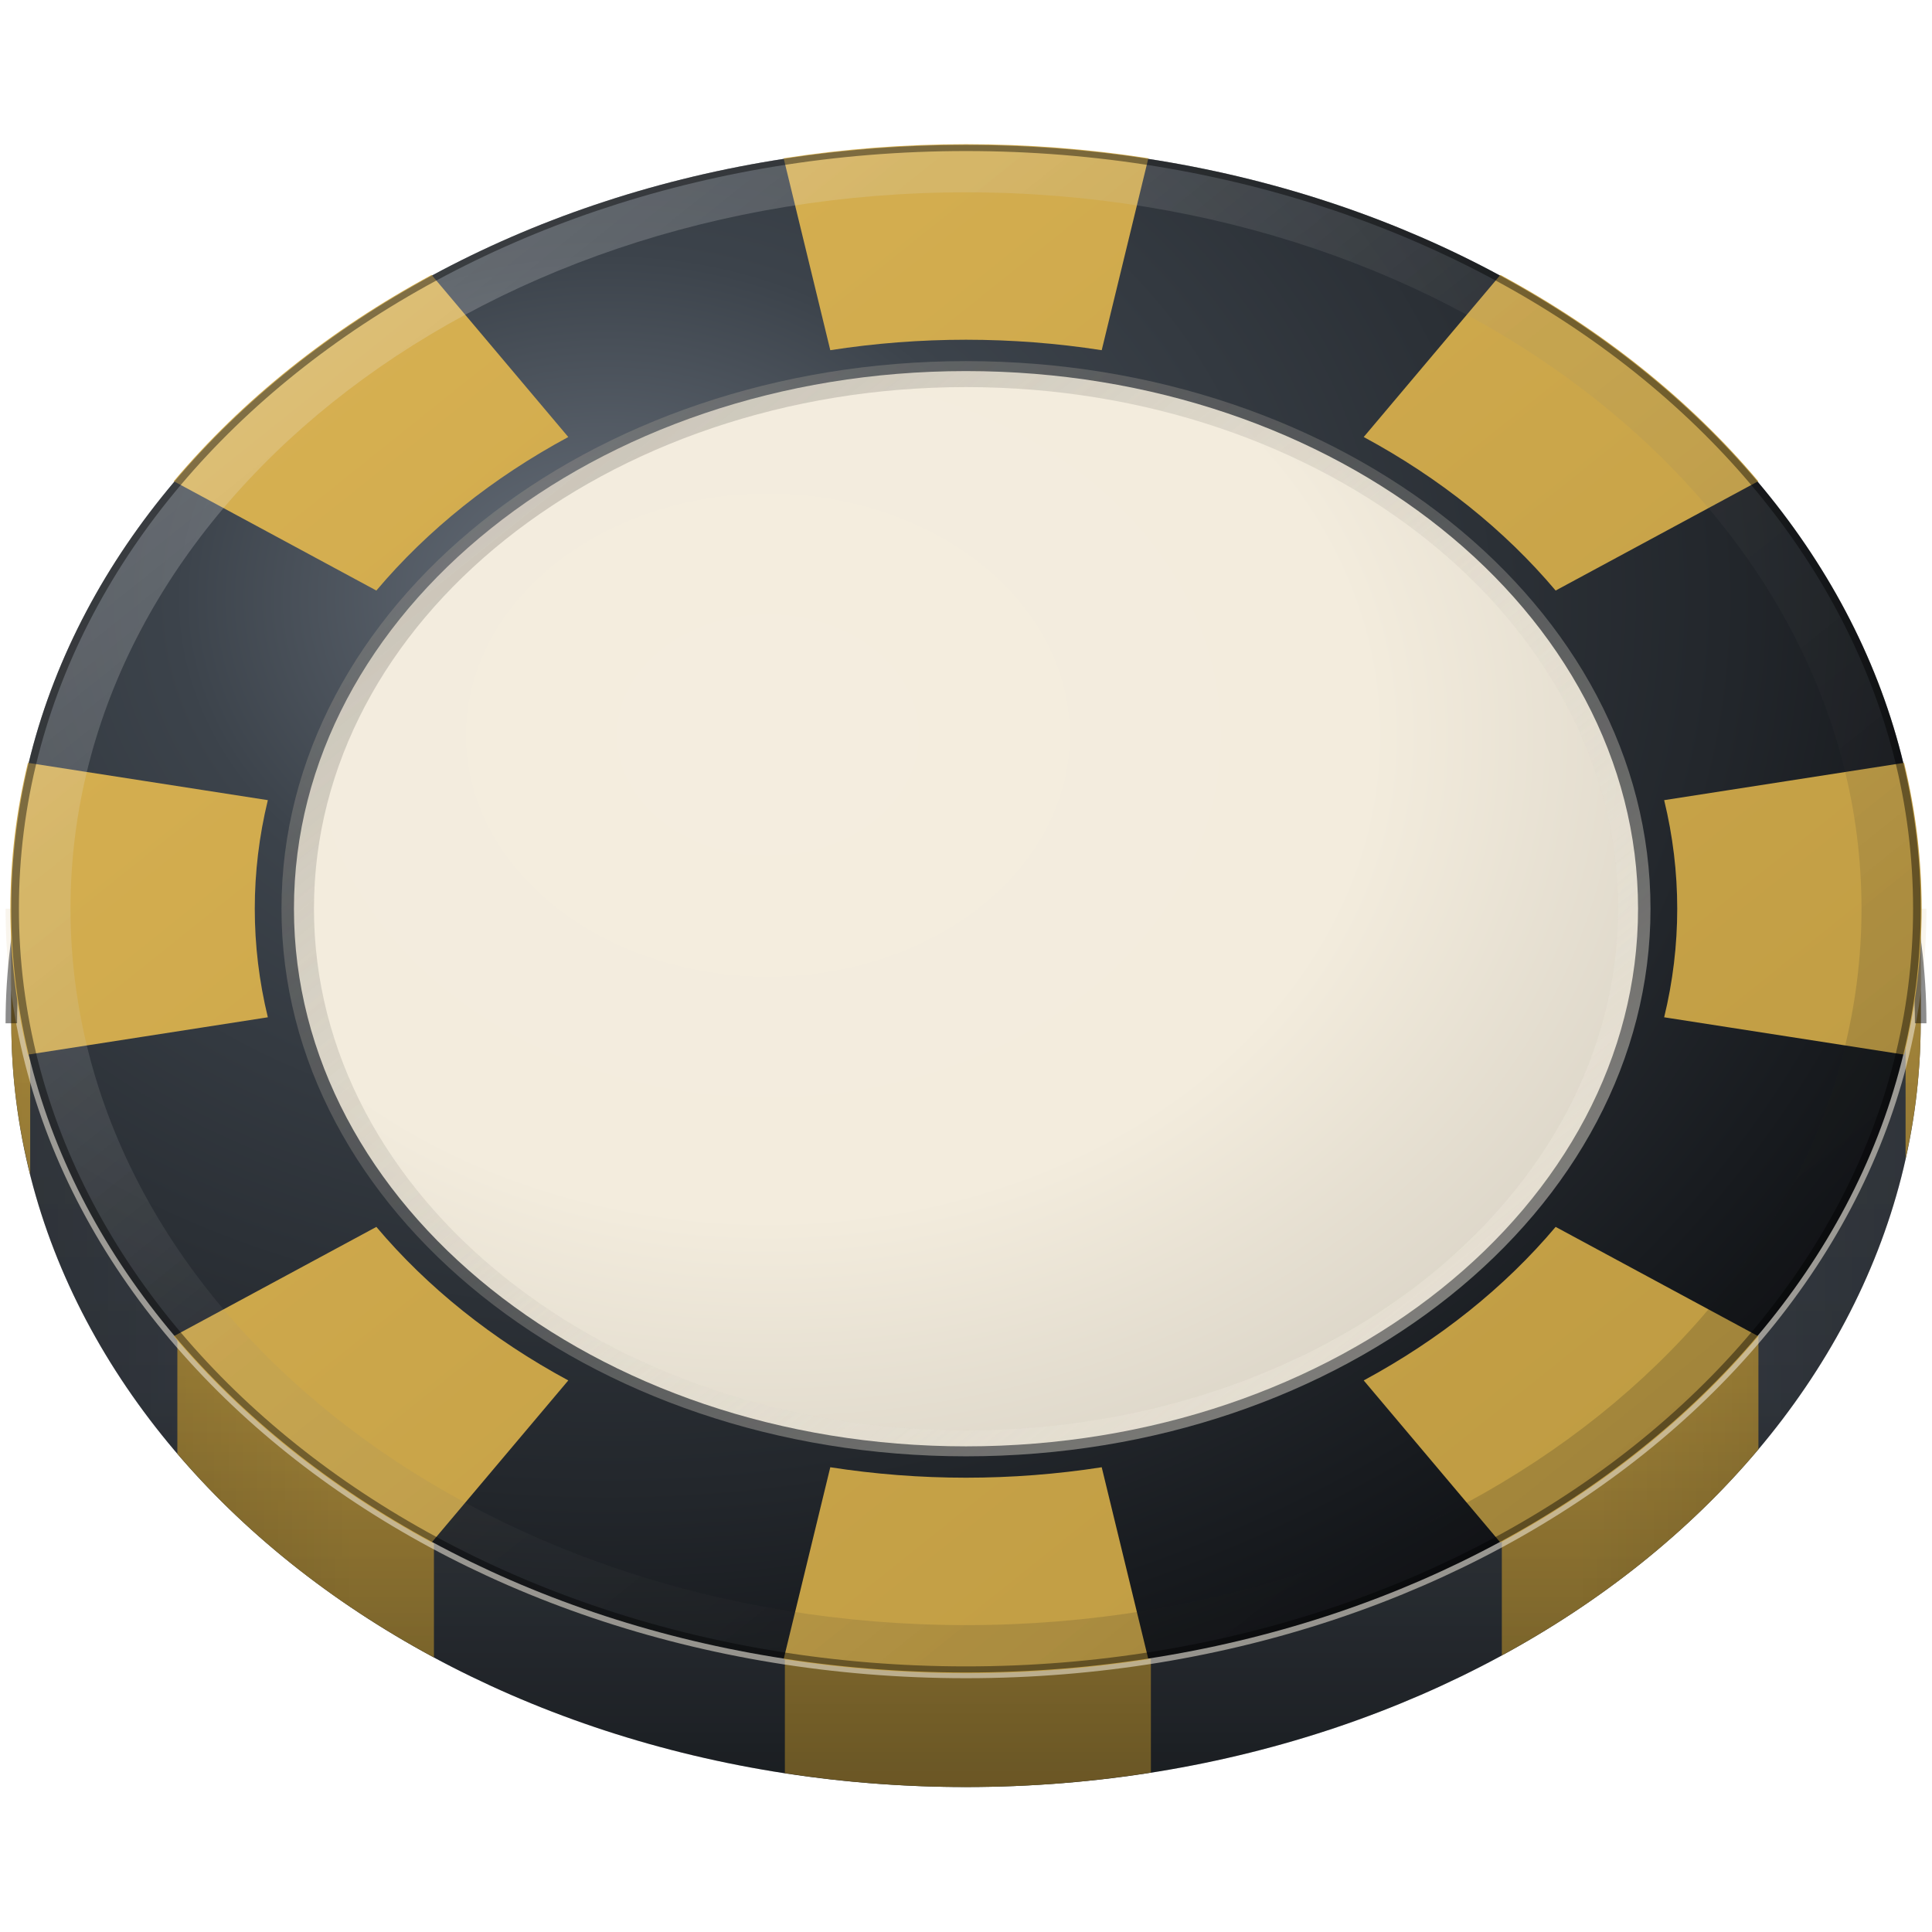
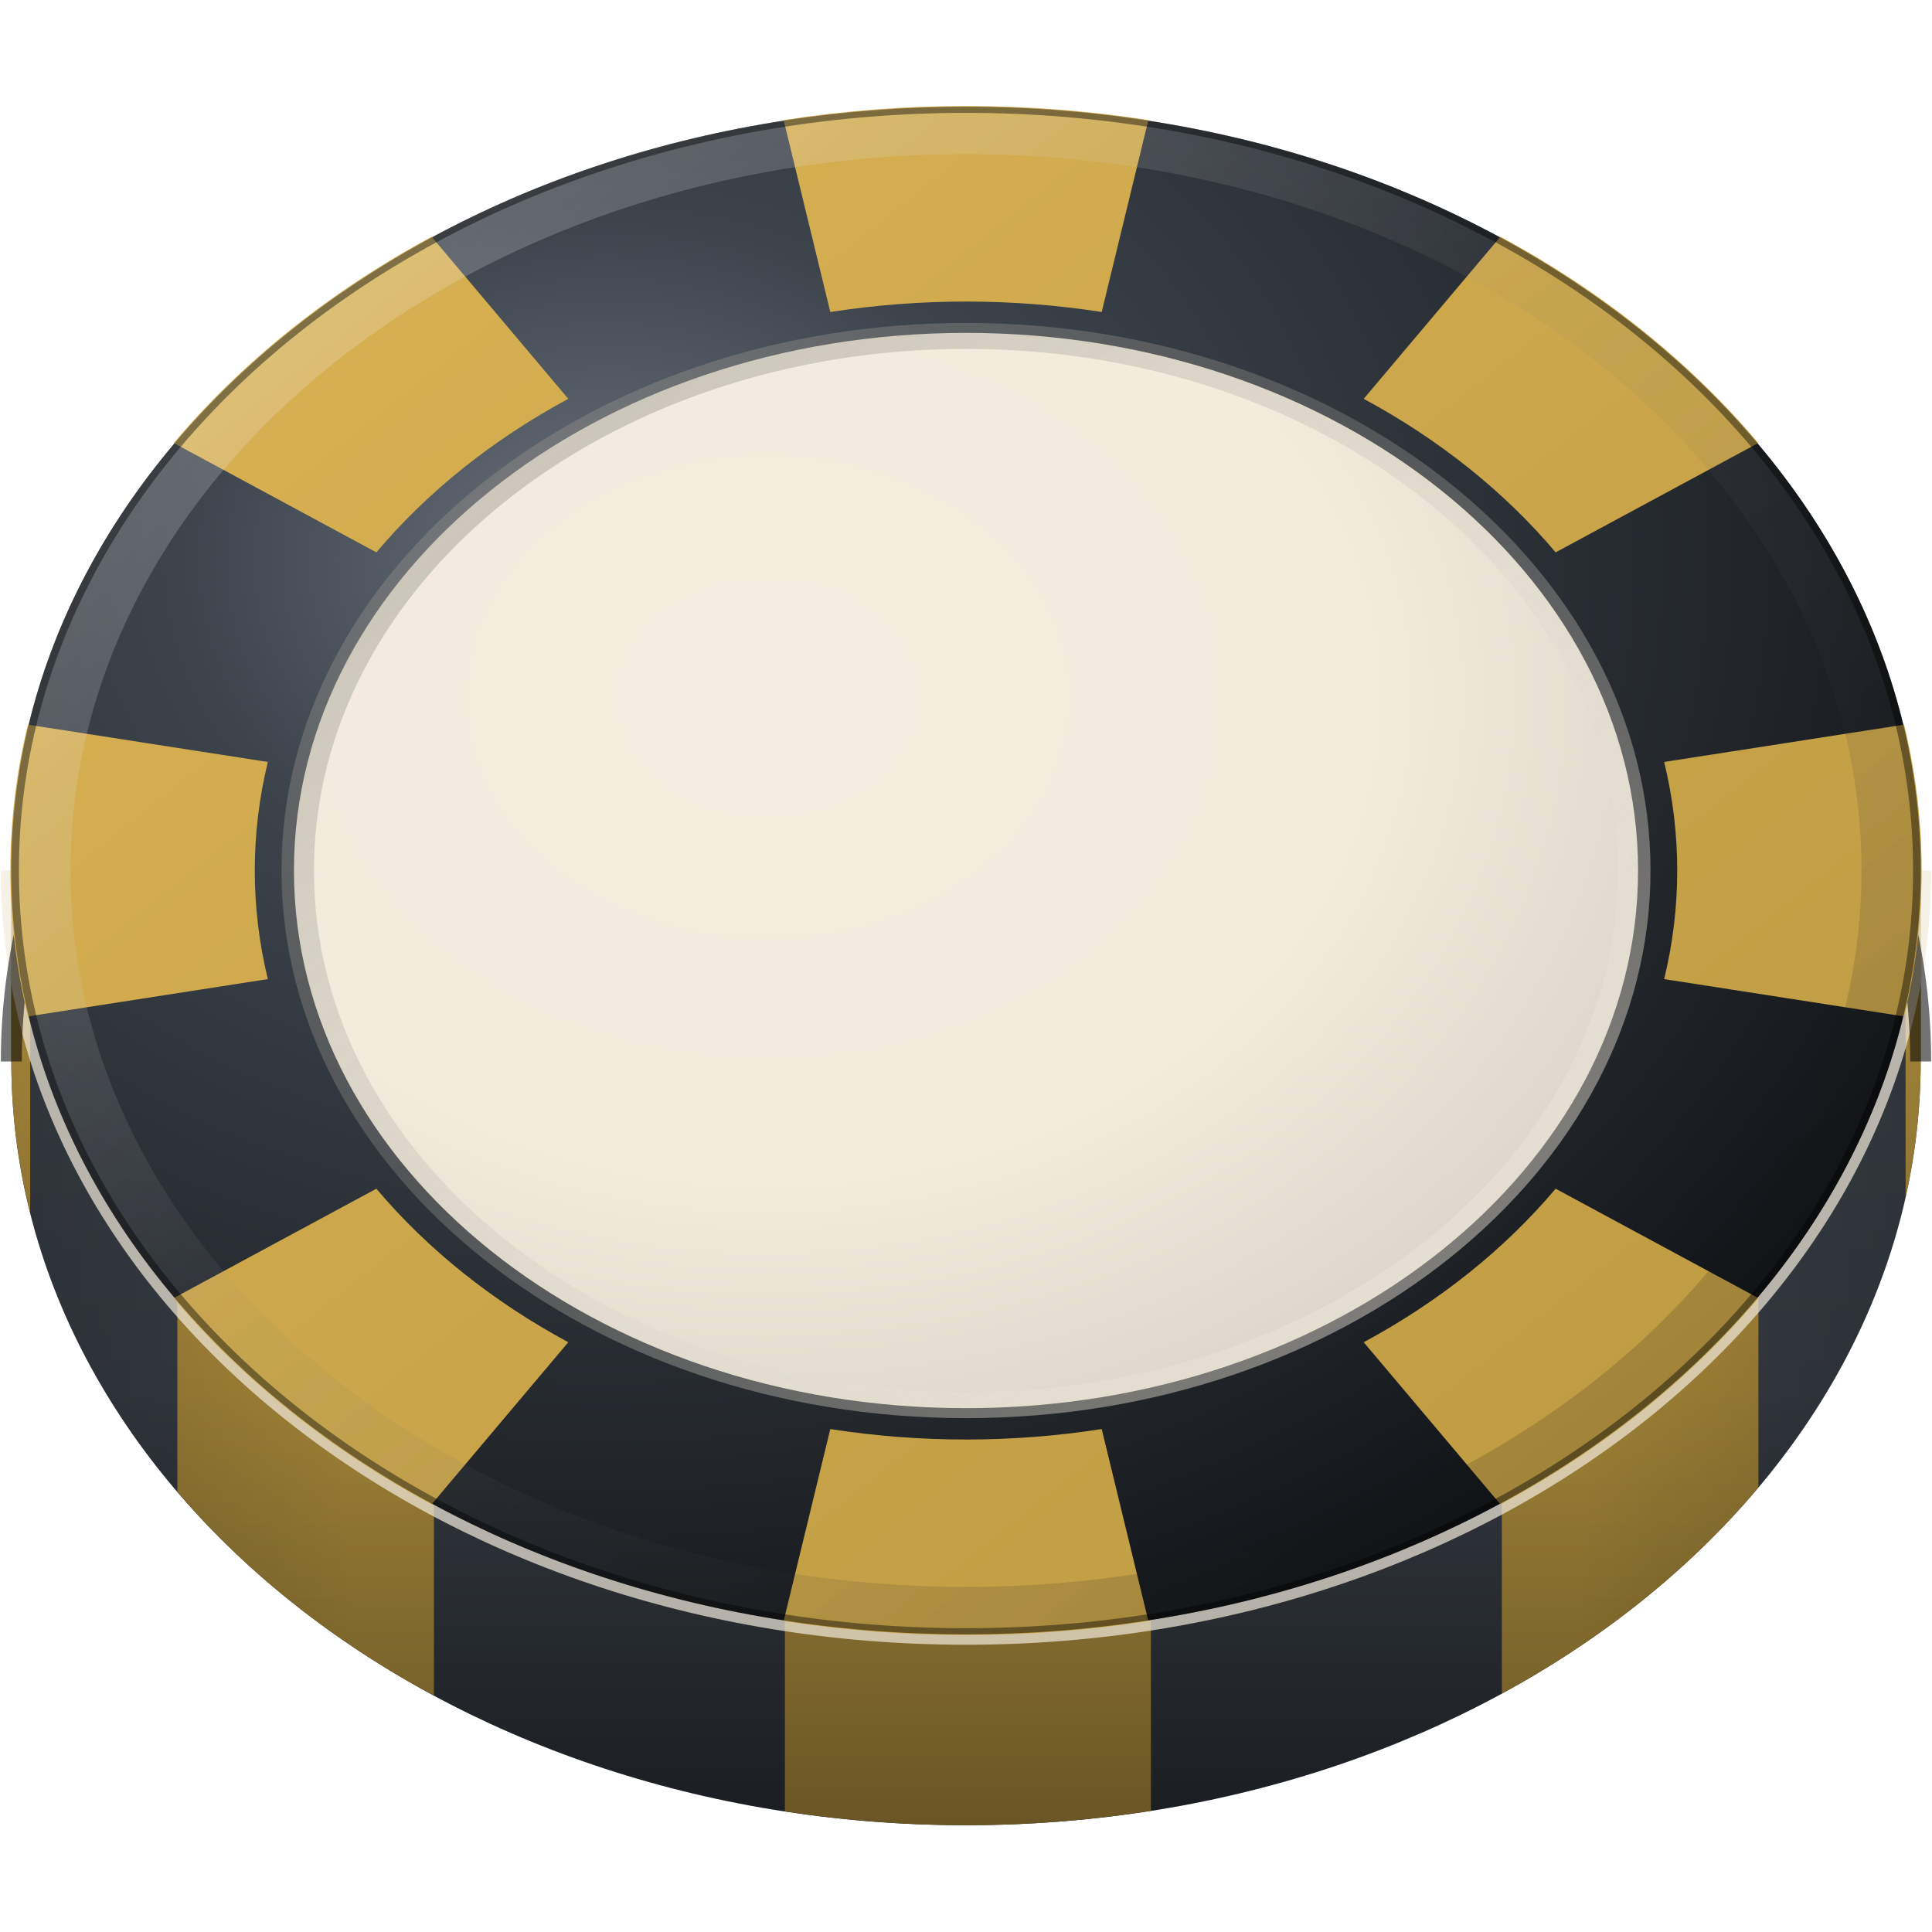
<svg xmlns="http://www.w3.org/2000/svg" width="1024" height="1024" viewBox="0 0 1024 1024">
  <defs>
    <radialGradient id="body" gradientUnits="userSpaceOnUse" cx="322.0" cy="307.0" r="819.7">
      <stop offset="0.000" stop-color="#6a727d" />
      <stop offset="0.280" stop-color="#3c434b" />
      <stop offset="0.720" stop-color="#23272c" />
      <stop offset="1.000" stop-color="#0d0f12" />
    </radialGradient>
    <radialGradient id="inlay" gradientUnits="userSpaceOnUse" cx="407.0" cy="397.0" r="581.9">
      <stop offset="0.000" stop-color="#f4eddf" />
      <stop offset="0.550" stop-color="#f3ecdd" />
      <stop offset="1.000" stop-color="#d5cfc2" />
    </radialGradient>
    <linearGradient id="ins" gradientUnits="userSpaceOnUse" x1="6.0" y1="6.0" x2="1018.0" y2="1018.0">
      <stop offset="0.000" stop-color="#dbb454" stop-opacity="1.00" />
      <stop offset="1.000" stop-color="#bb9840" stop-opacity="1.00" />
    </linearGradient>
    <linearGradient id="sheen" gradientUnits="userSpaceOnUse" x1="6.0" y1="6.0" x2="1018.0" y2="1018.0">
      <stop offset="0.000" stop-color="#ffffff" stop-opacity="0.30" />
      <stop offset="0.450" stop-color="#ffffff" stop-opacity="0.05" />
      <stop offset="1.000" stop-color="#ffffff" stop-opacity="0.00" />
    </linearGradient>
    <linearGradient id="shade" gradientUnits="userSpaceOnUse" x1="6.0" y1="6.0" x2="1018.0" y2="1018.0">
      <stop offset="0.000" stop-color="#000000" stop-opacity="0.00" />
      <stop offset="0.550" stop-color="#000000" stop-opacity="0.05" />
      <stop offset="1.000" stop-color="#000000" stop-opacity="0.22" />
    </linearGradient>
    <linearGradient id="stepdark" gradientUnits="userSpaceOnUse" x1="6.0" y1="6.0" x2="1018.0" y2="1018.0">
      <stop offset="0.000" stop-color="#87837b" stop-opacity="0.62" />
      <stop offset="0.550" stop-color="#87837b" stop-opacity="0.10" />
      <stop offset="1.000" stop-color="#87837b" stop-opacity="0.00" />
    </linearGradient>
    <linearGradient id="steplight" gradientUnits="userSpaceOnUse" x1="6.0" y1="6.0" x2="1018.0" y2="1018.0">
      <stop offset="0.000" stop-color="#f5efe2" stop-opacity="0.00" />
      <stop offset="0.450" stop-color="#f5efe2" stop-opacity="0.10" />
      <stop offset="1.000" stop-color="#f5efe2" stop-opacity="0.70" />
    </linearGradient>
-     <linearGradient id="oblband" gradientUnits="userSpaceOnUse" x1="512.0" y1="481.6" x2="512.0" y2="947.2">
+     <linearGradient id="oblband" gradientUnits="userSpaceOnUse" x1="512.0" y1="461.4" x2="512.0" y2="967.4">
      <stop offset="0.000" stop-color="#434950" stop-opacity="1.00" />
      <stop offset="0.550" stop-color="#3a4048" stop-opacity="1.00" />
      <stop offset="1.000" stop-color="#23272c" stop-opacity="1.00" />
    </linearGradient>
-     <linearGradient id="oblins" gradientUnits="userSpaceOnUse" x1="512.0" y1="481.6" x2="512.0" y2="947.2">
+     <linearGradient id="oblins" gradientUnits="userSpaceOnUse" x1="512.0" y1="461.4" x2="512.0" y2="967.4">
      <stop offset="0.000" stop-color="#dab14d" stop-opacity="1.00" />
      <stop offset="1.000" stop-color="#8c7230" stop-opacity="1.00" />
    </linearGradient>
-     <linearGradient id="oblshade" gradientUnits="userSpaceOnUse" x1="512.0" y1="481.6" x2="512.0" y2="947.2">
+     <linearGradient id="oblshade" gradientUnits="userSpaceOnUse" x1="512.0" y1="461.4" x2="512.0" y2="967.4">
      <stop offset="0.000" stop-color="#000000" stop-opacity="0.00" />
      <stop offset="0.550" stop-color="#000000" stop-opacity="0.06" />
      <stop offset="1.000" stop-color="#000000" stop-opacity="0.22" />
    </linearGradient>
    <linearGradient id="oblside" gradientUnits="userSpaceOnUse" x1="6.0" y1="512.0" x2="1018.0" y2="512.0">
      <stop offset="0.000" stop-color="#000000" stop-opacity="0.22" />
      <stop offset="0.180" stop-color="#000000" stop-opacity="0.03" />
      <stop offset="0.820" stop-color="#000000" stop-opacity="0.03" />
      <stop offset="1.000" stop-color="#000000" stop-opacity="0.22" />
    </linearGradient>
  </defs>
-   <path d="M 6.00 481.64 A 506.00 404.80 0 0 0 1018.00 481.64 L 1018.00 542.36 A 506.00 404.80 0 0 1 6.00 542.36 Z" fill="url(#oblband)" />
-   <path d="M 6.00 481.64 A 506.00 404.80 0 0 0 16.00 561.72 L 16.00 622.44 A 506.00 404.80 0 0 1 6.00 542.36 Z" fill="url(#oblins)" />
-   <path d="M 94.00 709.76 A 506.00 404.80 0 0 0 230.00 817.75 L 230.00 878.47 A 506.00 404.80 0 0 1 94.00 770.48 Z" fill="url(#oblins)" />
-   <path d="M 416.00 879.09 A 506.00 404.80 0 0 0 610.00 878.78 L 610.00 939.50 A 506.00 404.80 0 0 1 416.00 939.81 Z" fill="url(#oblins)" />
-   <path d="M 796.00 816.67 A 506.00 404.80 0 0 0 932.00 707.40 L 932.00 768.12 A 506.00 404.80 0 0 1 796.00 877.39 Z" fill="url(#oblins)" />
-   <path d="M 1010.00 553.34 A 506.00 404.80 0 0 0 1018.00 481.64 L 1018.00 542.36 A 506.00 404.80 0 0 1 1010.00 614.06 Z" fill="url(#oblins)" />
-   <path d="M 6.00 481.64 A 506.00 404.80 0 0 0 1018.00 481.64 L 1018.00 542.36 A 506.00 404.80 0 0 1 6.00 542.36 Z" fill="url(#oblshade)" />
-   <path d="M 6.00 481.64 A 506.00 404.80 0 0 0 1018.00 481.64 L 1018.00 542.36 A 506.00 404.80 0 0 1 6.00 542.36 Z" fill="url(#oblside)" />
-   <path d="M 6.00 481.64 A 506.00 404.80 0 0 0 1018.00 481.64" fill="none" stroke="#f3ecdd" stroke-opacity="0.55" stroke-width="6.1" />
-   <path d="M 1018.00 542.36 A 506.00 404.80 0 0 0 6.00 542.36" fill="none" stroke="#000000" stroke-opacity="0.45" stroke-width="6.1" />
-   <g transform="translate(0 72.04) scale(1 0.8)">
+   <path d="M 6.00 461.40 A 506.00 404.80 0 0 0 1018.00 461.40 L 1018.00 562.60 A 506.00 404.80 0 0 1 6.00 562.60 Z" fill="url(#oblband)" />
+   <path d="M 6.00 461.40 A 506.00 404.80 0 0 0 16.00 541.48 L 16.00 642.68 A 506.00 404.80 0 0 1 6.00 562.60 Z" fill="url(#oblins)" />
+   <path d="M 94.00 689.52 A 506.00 404.80 0 0 0 230.00 797.51 L 230.00 898.71 A 506.00 404.80 0 0 1 94.00 790.72 Z" fill="url(#oblins)" />
+   <path d="M 416.00 858.85 A 506.00 404.80 0 0 0 610.00 858.54 L 610.00 959.74 A 506.00 404.80 0 0 1 416.00 960.05 Z" fill="url(#oblins)" />
+   <path d="M 796.00 796.43 A 506.00 404.80 0 0 0 932.00 687.16 L 932.00 788.36 A 506.00 404.80 0 0 1 796.00 897.63 Z" fill="url(#oblins)" />
+   <path d="M 1010.00 533.10 A 506.00 404.80 0 0 0 1018.00 461.40 L 1018.00 562.60 A 506.00 404.80 0 0 1 1010.00 634.30 Z" fill="url(#oblins)" />
+   <path d="M 6.00 461.40 A 506.00 404.80 0 0 0 1018.00 461.40 L 1018.00 562.60 A 506.00 404.80 0 0 1 6.00 562.60 Z" fill="url(#oblshade)" />
+   <path d="M 6.00 461.40 A 506.00 404.80 0 0 0 1018.00 461.40 L 1018.00 562.60 A 506.00 404.80 0 0 1 6.00 562.60 Z" fill="url(#oblside)" />
+   <path d="M 6.00 461.40 A 506.00 404.80 0 0 0 1018.00 461.40" fill="none" stroke="#f3ecdd" stroke-opacity="0.70" stroke-width="11.1" />
+   <path d="M 1018.00 562.60 A 506.00 404.80 0 0 0 6.00 562.60" fill="none" stroke="#000000" stroke-opacity="0.55" stroke-width="11.1" />
+   <g transform="translate(0 51.80) scale(1 0.8)">
    <circle cx="512.0" cy="512.0" r="506.0" fill="url(#body)" />
    <path d="M 415.35 14.80 A 506.51 506.51 0 0 1 608.65 14.80 L 583.93 141.96 A 376.97 376.97 0 0 0 440.07 141.96 Z" fill="url(#ins)" />
    <path d="M 795.23 92.09 A 506.51 506.51 0 0 1 931.91 228.77 L 824.52 301.20 A 376.97 376.97 0 0 0 722.80 199.48 Z" fill="url(#ins)" />
    <path d="M 1009.20 415.35 A 506.51 506.51 0 0 1 1009.20 608.65 L 882.04 583.93 A 376.97 376.97 0 0 0 882.04 440.07 Z" fill="url(#ins)" />
    <path d="M 931.91 795.23 A 506.51 506.51 0 0 1 795.23 931.91 L 722.80 824.52 A 376.97 376.97 0 0 0 824.52 722.80 Z" fill="url(#ins)" />
    <path d="M 608.65 1009.20 A 506.51 506.51 0 0 1 415.35 1009.20 L 440.07 882.04 A 376.97 376.97 0 0 0 583.93 882.04 Z" fill="url(#ins)" />
    <path d="M 228.77 931.91 A 506.51 506.51 0 0 1 92.09 795.23 L 199.48 722.80 A 376.97 376.97 0 0 0 301.20 824.52 Z" fill="url(#ins)" />
    <path d="M 14.80 608.65 A 506.51 506.51 0 0 1 14.80 415.35 L 141.96 440.07 A 376.97 376.97 0 0 0 141.96 583.93 Z" fill="url(#ins)" />
    <path d="M 92.09 228.77 A 506.51 506.51 0 0 1 228.77 92.09 L 301.20 199.48 A 376.97 376.97 0 0 0 199.48 301.20 Z" fill="url(#ins)" />
    <circle cx="512.0" cy="512.0" r="356.2" fill="url(#inlay)" />
    <path d="M 874.80 512.00 A 362.80 362.80 0 1 1 149.20 512.00 A 362.80 362.80 0 1 1 874.80 512.00 Z M 857.60 512.00 A 345.60 345.60 0 1 1 166.40 512.00 A 345.60 345.60 0 1 1 857.60 512.00 Z" fill="url(#stepdark)" fill-rule="evenodd" />
    <path d="M 874.80 512.00 A 362.80 362.80 0 1 1 149.20 512.00 A 362.80 362.80 0 1 1 874.80 512.00 Z M 857.60 512.00 A 345.60 345.60 0 1 1 166.40 512.00 A 345.60 345.60 0 1 1 857.60 512.00 Z" fill="url(#steplight)" fill-rule="evenodd" />
    <path d="M 1018.00 512.00 A 506.00 506.00 0 1 1 6.00 512.00 A 506.00 506.00 0 1 1 1018.00 512.00 Z M 986.63 512.00 A 474.63 474.63 0 1 1 37.37 512.00 A 474.63 474.63 0 1 1 986.63 512.00 Z" fill="url(#sheen)" fill-rule="evenodd" />
    <path d="M 1018.00 512.00 A 506.00 506.00 0 1 1 6.00 512.00 A 506.00 506.00 0 1 1 1018.00 512.00 Z M 986.63 512.00 A 474.63 474.63 0 1 1 37.37 512.00 A 474.63 474.63 0 1 1 986.63 512.00 Z" fill="url(#shade)" fill-rule="evenodd" />
    <circle cx="512.0" cy="512.0" r="504.0" fill="none" stroke="#000000" stroke-opacity="0.42" stroke-width="4.05" />
  </g>
</svg>
